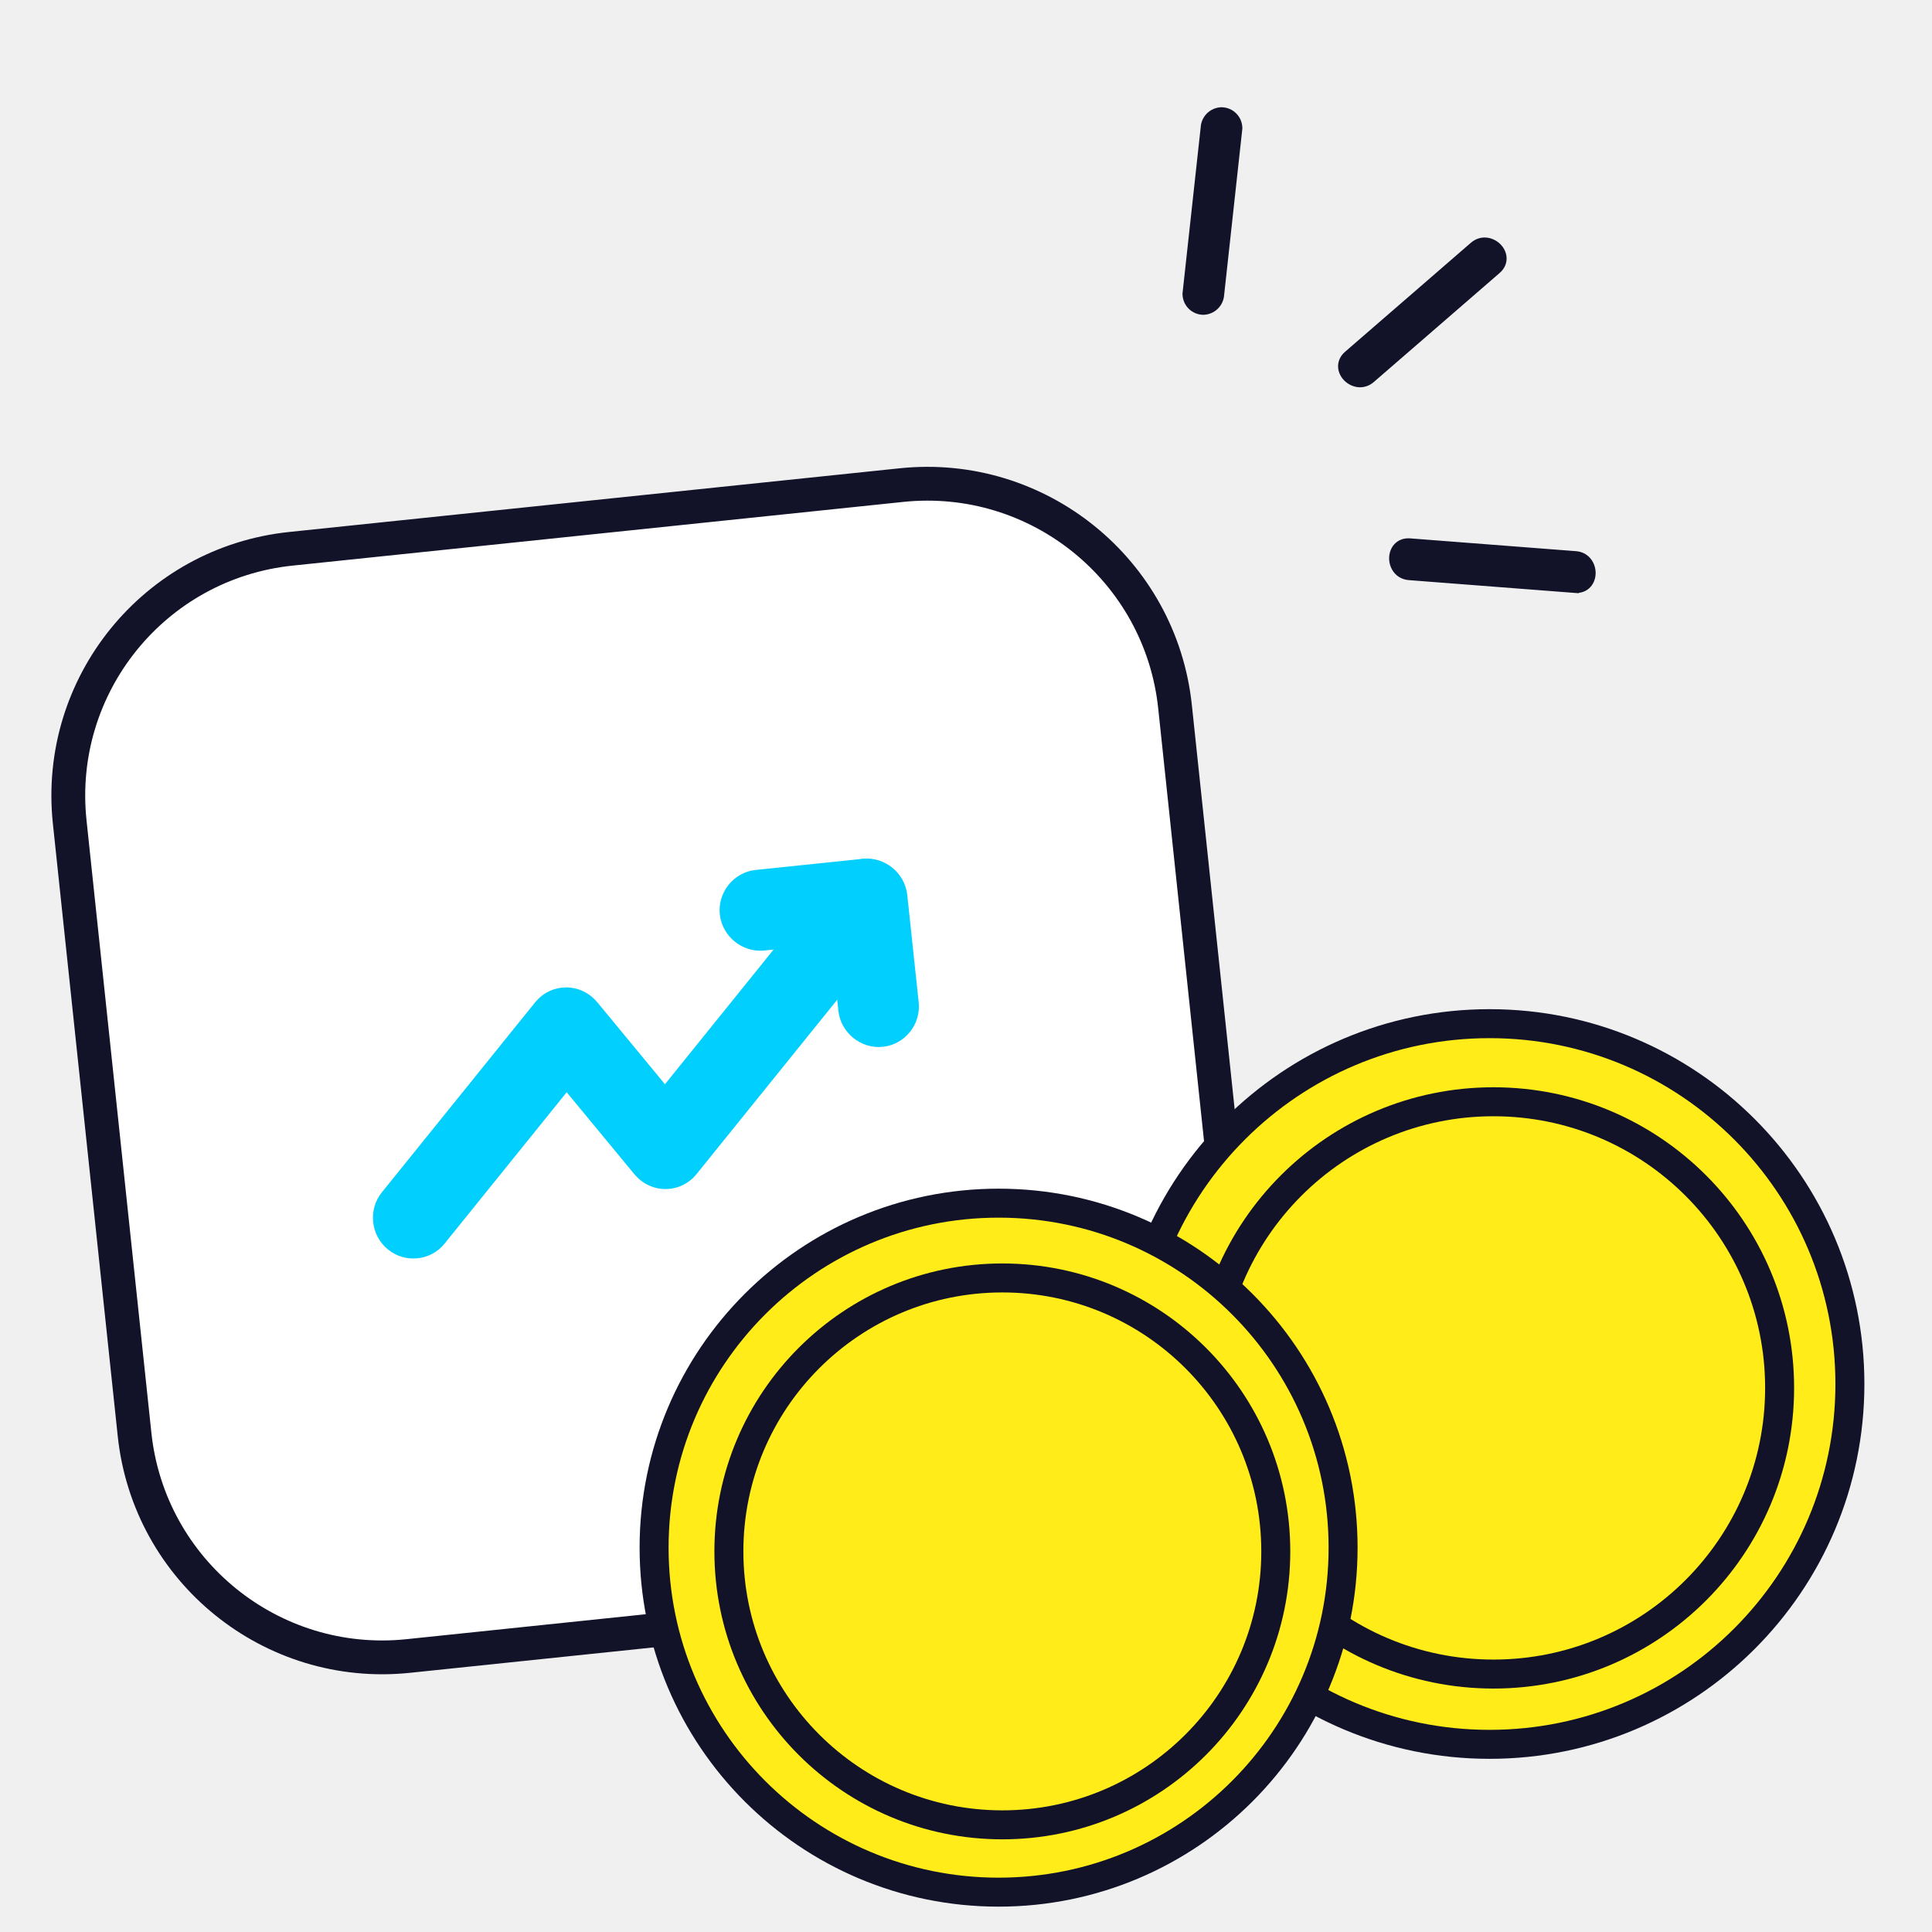
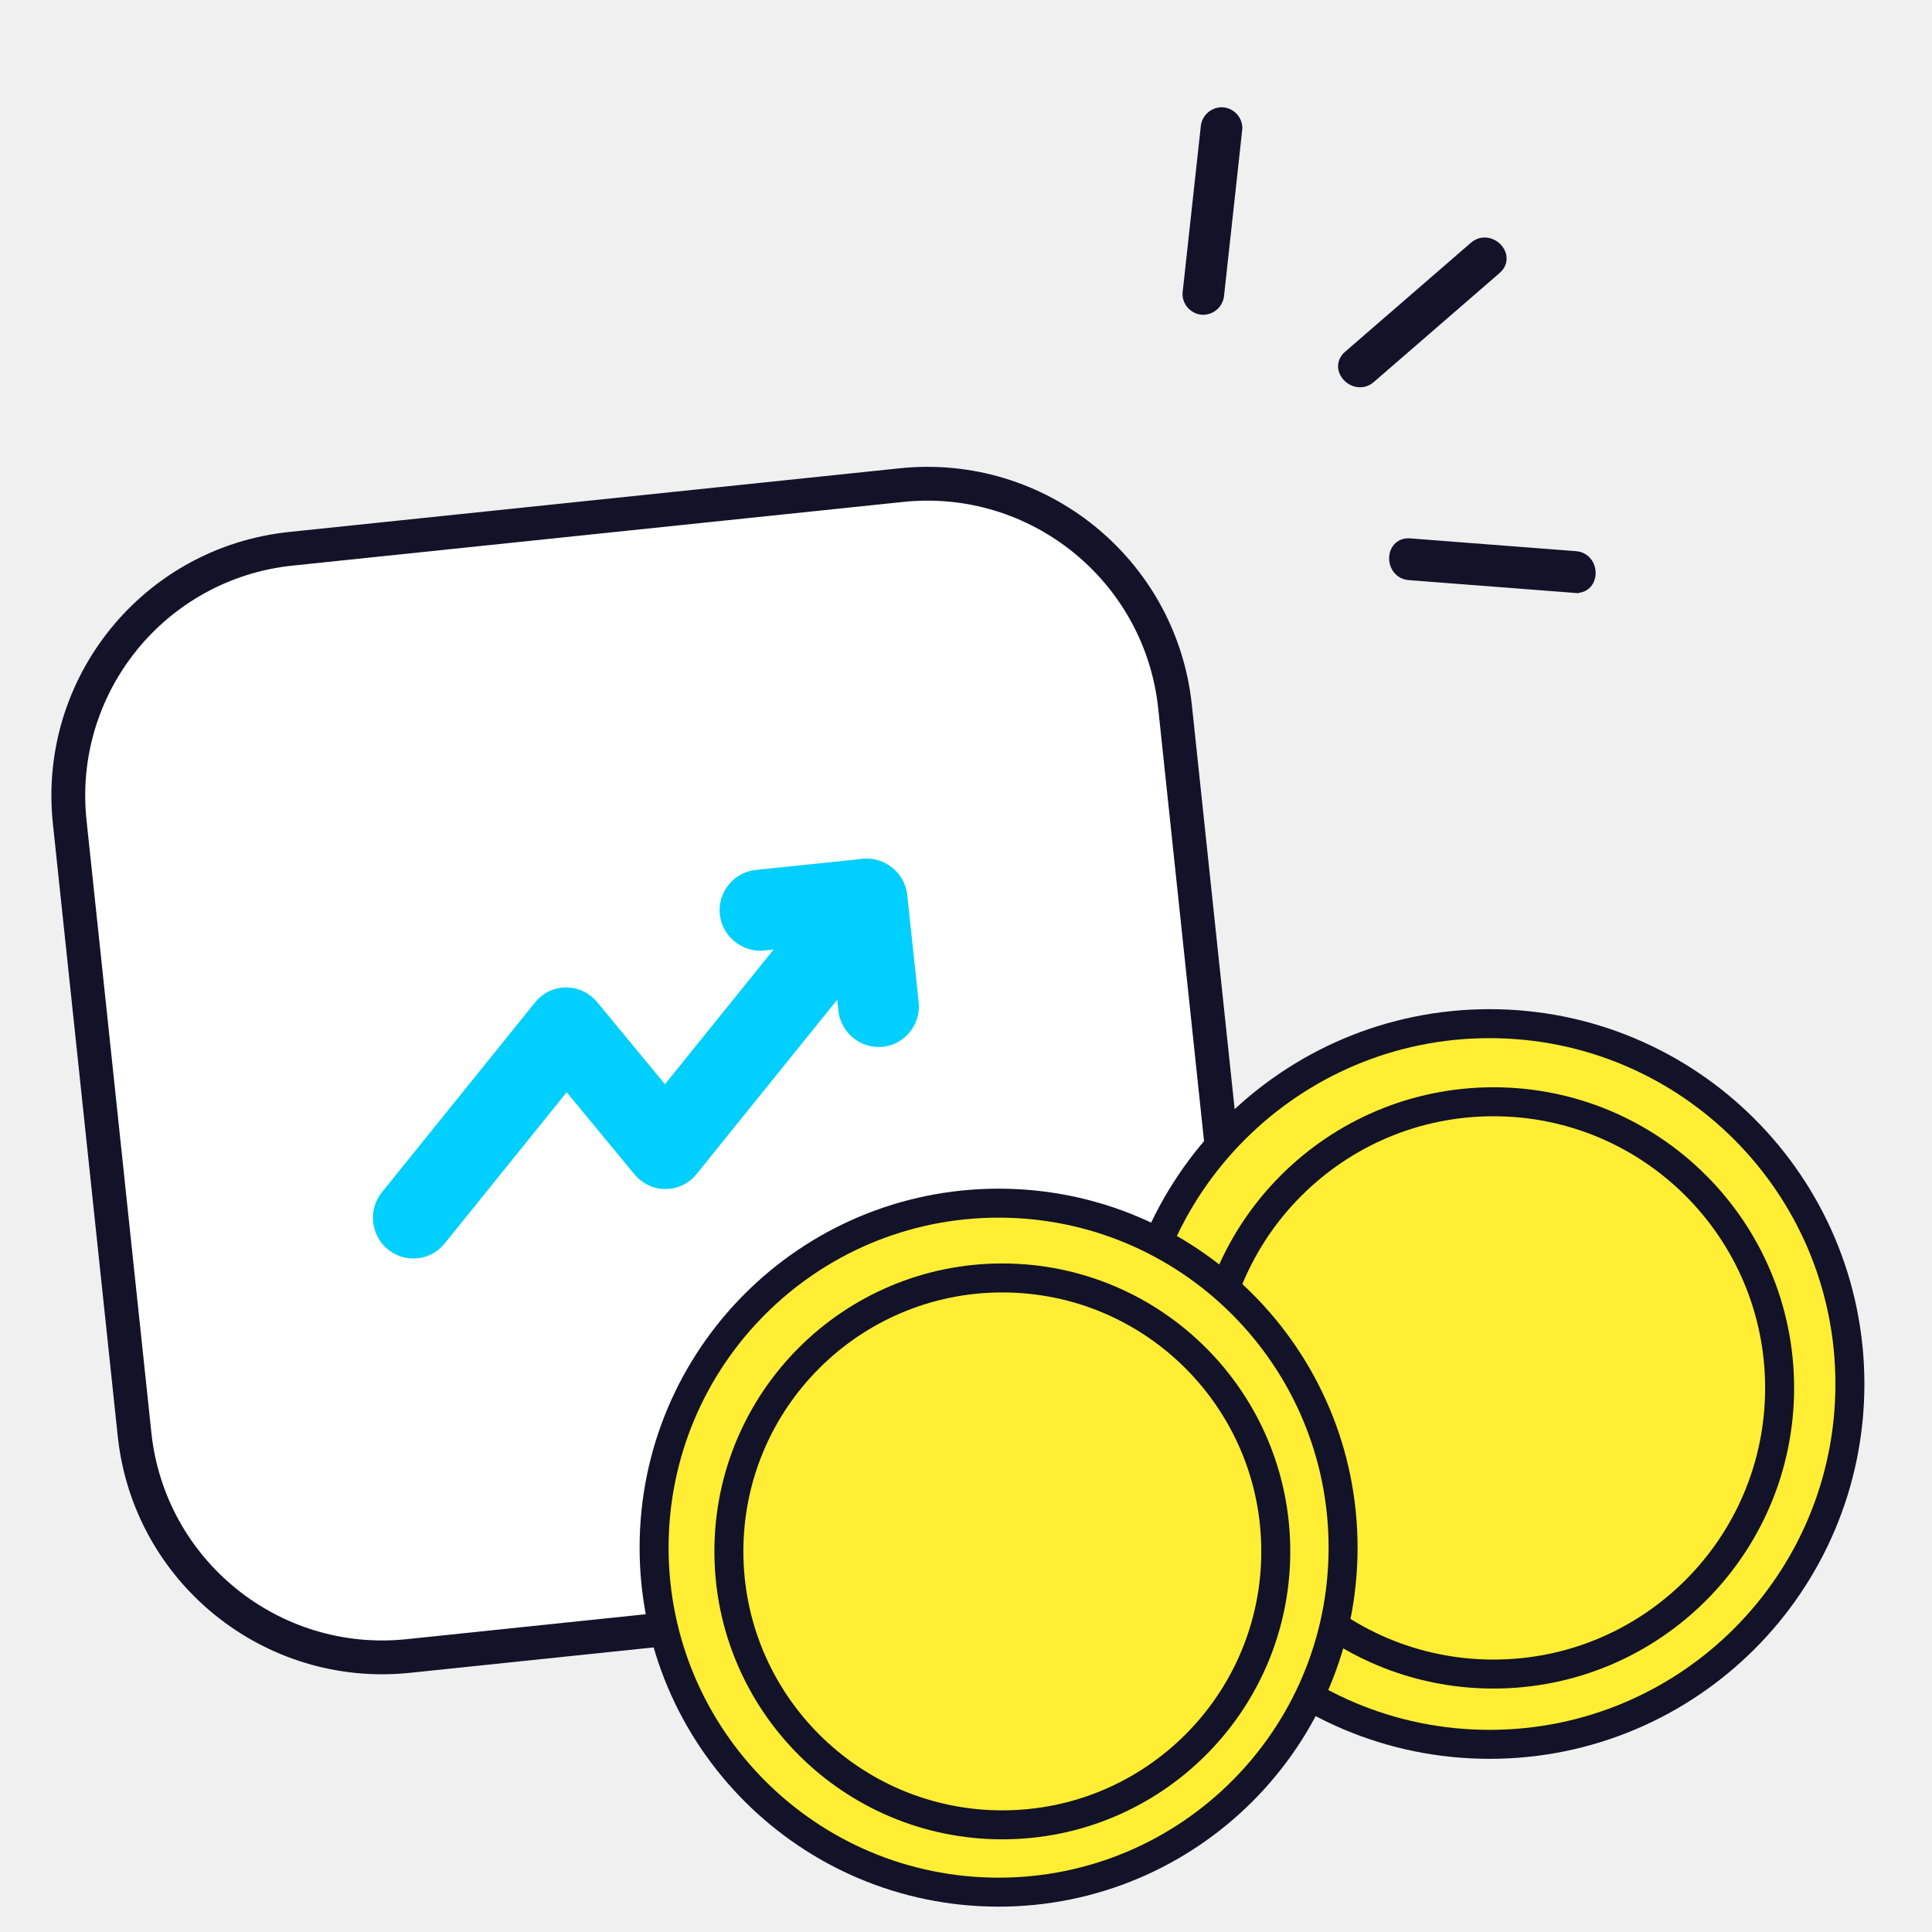
<svg xmlns="http://www.w3.org/2000/svg" width="200" height="200" viewBox="0 0 200 200" fill="none">
-   <path d="M155.025 25.552C154.431 24.966 153.379 24.696 152.525 25.436L150.881 26.86L139.498 36.723C139.081 37.084 138.896 37.535 138.919 37.99C138.942 38.431 139.158 38.831 139.457 39.126C140.051 39.711 141.103 39.982 141.957 39.242L143.6 37.818L154.972 27.963L154.984 27.954C155.401 27.593 155.586 27.142 155.562 26.687C155.54 26.247 155.324 25.846 155.025 25.552Z" fill="#121229" stroke="#121229" stroke-width="0.8" />
-   <path d="M145.946 56.131C145.396 56.089 144.945 56.273 144.637 56.609C144.339 56.935 144.203 57.371 144.202 57.792C144.201 58.627 144.744 59.567 145.87 59.654L147.993 59.819L163.036 60.979L163.036 60.978C163.586 61.02 164.037 60.836 164.345 60.5C164.643 60.174 164.778 59.739 164.78 59.319C164.781 58.483 164.238 57.542 163.112 57.455L160.989 57.292L145.946 56.131Z" fill="#121229" stroke="#121229" stroke-width="0.8" />
-   <path d="M126.448 11.503C125.988 11.513 125.55 11.7 125.223 12.024C124.904 12.341 124.716 12.766 124.693 13.215L124.462 15.328L122.815 30.375L122.812 30.397L122.812 30.419C122.813 30.885 122.997 31.332 123.323 31.663C123.65 31.993 124.093 32.182 124.558 32.188L124.565 32.188L124.572 32.188C125.031 32.177 125.469 31.991 125.795 31.666C126.115 31.349 126.304 30.925 126.327 30.476L126.558 28.362L128.205 13.315L128.207 13.294L128.207 13.271C128.206 12.806 128.023 12.36 127.696 12.029C127.37 11.698 126.926 11.509 126.461 11.503L126.454 11.502L126.448 11.503Z" fill="#121229" stroke="#121229" stroke-width="0.8" />
-   <rect x="-1.925" y="-1.559" width="115.044" height="115.26" rx="25.75" transform="matrix(0.994603 -0.103753 0.105308 0.994439 6.58247 60.8326)" fill="white" stroke="#121229" stroke-width="3.5" />
-   <path d="M91.389 108.367C89.117 108.603 87.031 106.908 86.788 104.628L86.047 97.677L79.118 98.396C76.846 98.631 74.759 96.936 74.516 94.656C74.274 92.376 75.957 90.29 78.23 90.055L89.316 88.905C91.589 88.669 93.675 90.364 93.918 92.644L95.103 103.766C95.345 106.046 93.662 108.132 91.389 108.367Z" fill="#01CFFD" />
-   <path d="M43.222 130.257C42.169 130.366 41.073 130.086 40.152 129.337C38.372 127.89 38.087 125.219 39.524 123.438L55.376 103.788C56.169 102.806 57.286 102.24 58.574 102.219C59.806 102.203 60.986 102.756 61.82 103.739L68.837 112.239L86.423 90.439C87.859 88.659 90.522 88.382 92.302 89.83C94.082 91.277 94.367 93.948 92.93 95.729L72.125 121.519C71.332 122.502 70.215 123.068 68.927 123.089C67.695 123.104 66.515 122.551 65.681 121.569L58.663 113.069L46.032 128.727C45.288 129.649 44.276 130.147 43.222 130.257Z" fill="#01CFFD" />
-   <circle cx="154.199" cy="143.271" r="37.302" fill="#FFEC18" stroke="#121229" stroke-width="3" />
-   <circle cx="154.603" cy="143.676" r="29.622" stroke="#121229" stroke-width="3" />
-   <circle cx="103.374" cy="160.213" r="35.662" fill="#FFEC18" stroke="#121229" stroke-width="3" />
-   <circle cx="103.761" cy="160.6" r="28.307" stroke="#121229" stroke-width="3" />
+   <path d="M155.025 25.552C154.431 24.966 153.379 24.696 152.525 25.436L150.881 26.861L139.498 36.723C139.081 37.084 138.896 37.535 138.919 37.99C138.942 38.431 139.158 38.831 139.457 39.126C140.051 39.711 141.103 39.982 141.957 39.242L143.6 37.818L154.972 27.963L154.984 27.954C155.401 27.593 155.586 27.142 155.562 26.687C155.54 26.247 155.324 25.847 155.025 25.552Z" fill="#121229" stroke="#121229" stroke-width="0.8" />
+   <path d="M145.946 56.131C145.396 56.089 144.945 56.273 144.637 56.609C144.339 56.935 144.203 57.37 144.202 57.792C144.201 58.627 144.744 59.567 145.87 59.654L147.993 59.819L163.036 60.979V60.978C163.586 61.02 164.037 60.836 164.345 60.5C164.643 60.174 164.778 59.739 164.78 59.319C164.781 58.483 164.238 57.542 163.112 57.455L160.989 57.292L145.946 56.131Z" fill="#121229" stroke="#121229" stroke-width="0.8" />
+   <path d="M126.448 11.503C125.988 11.513 125.55 11.7 125.223 12.024C124.904 12.341 124.716 12.766 124.693 13.215L124.462 15.328L122.815 30.375L122.812 30.397V30.419C122.813 30.885 122.997 31.332 123.323 31.663C123.65 31.993 124.093 32.182 124.558 32.188L124.565 32.188L124.572 32.188C125.031 32.177 125.469 31.991 125.795 31.666C126.115 31.349 126.304 30.925 126.327 30.476L126.558 28.362L128.205 13.315L128.207 13.294V13.271C128.206 12.806 128.023 12.36 127.696 12.029C127.37 11.698 126.926 11.509 126.461 11.503L126.454 11.502L126.448 11.503Z" fill="#121229" stroke="#121229" stroke-width="0.8" />
+   <path d="M93.316 50.218L30.115 56.81C15.97 58.286 5.718 70.947 7.216 85.089L13.93 148.494C15.428 162.637 28.108 172.905 42.253 171.43L105.454 164.837C119.598 163.361 129.851 150.701 128.353 136.558L121.639 73.153C120.141 59.011 107.461 48.742 93.316 50.218Z" fill="white" stroke="#121229" stroke-width="3.5" />
+   <path d="M91.389 108.367C89.117 108.603 87.031 106.908 86.788 104.628L86.047 97.677L79.118 98.396C76.846 98.632 74.759 96.936 74.516 94.656C74.274 92.377 75.957 90.29 78.23 90.055L89.316 88.905C91.589 88.669 93.675 90.365 93.918 92.644L95.103 103.766C95.345 106.046 93.662 108.132 91.389 108.367Z" fill="#01CFFD" />
+   <path d="M43.222 130.257C42.168 130.366 41.073 130.086 40.152 129.337C38.372 127.89 38.087 125.219 39.524 123.438L55.376 103.788C56.169 102.806 57.286 102.24 58.573 102.219C59.805 102.203 60.986 102.756 61.819 103.739L68.837 112.239L86.423 90.439C87.859 88.659 90.522 88.382 92.302 89.83C94.082 91.277 94.367 93.948 92.93 95.729L72.124 121.519C71.332 122.502 70.215 123.068 68.927 123.089C67.695 123.104 66.514 122.551 65.681 121.569L58.663 113.069L46.031 128.727C45.288 129.649 44.276 130.147 43.222 130.257Z" fill="#01CFFD" />
+   <path d="M154.199 180.573C174.8 180.573 191.501 163.872 191.501 143.271C191.501 122.67 174.8 105.969 154.199 105.969C133.598 105.969 116.897 122.67 116.897 143.271C116.897 163.872 133.598 180.573 154.199 180.573Z" fill="#FFEE33" stroke="#121229" stroke-width="3" />
+   <path d="M154.603 173.298C170.963 173.298 184.225 160.036 184.225 143.676C184.225 127.316 170.963 114.054 154.603 114.054C138.243 114.054 124.981 127.316 124.981 143.676C124.981 160.036 138.243 173.298 154.603 173.298Z" stroke="#121229" stroke-width="3" />
+   <path d="M103.374 195.875C123.07 195.875 139.036 179.909 139.036 160.213C139.036 140.517 123.07 124.551 103.374 124.551C83.678 124.551 67.712 140.517 67.712 160.213C67.712 179.909 83.678 195.875 103.374 195.875Z" fill="#FFEE33" stroke="#121229" stroke-width="3" />
+   <path d="M103.761 188.907C119.395 188.907 132.068 176.234 132.068 160.6C132.068 144.967 119.395 132.293 103.761 132.293C88.128 132.293 75.454 144.967 75.454 160.6C75.454 176.234 88.128 188.907 103.761 188.907Z" stroke="#121229" stroke-width="3" />
</svg>
